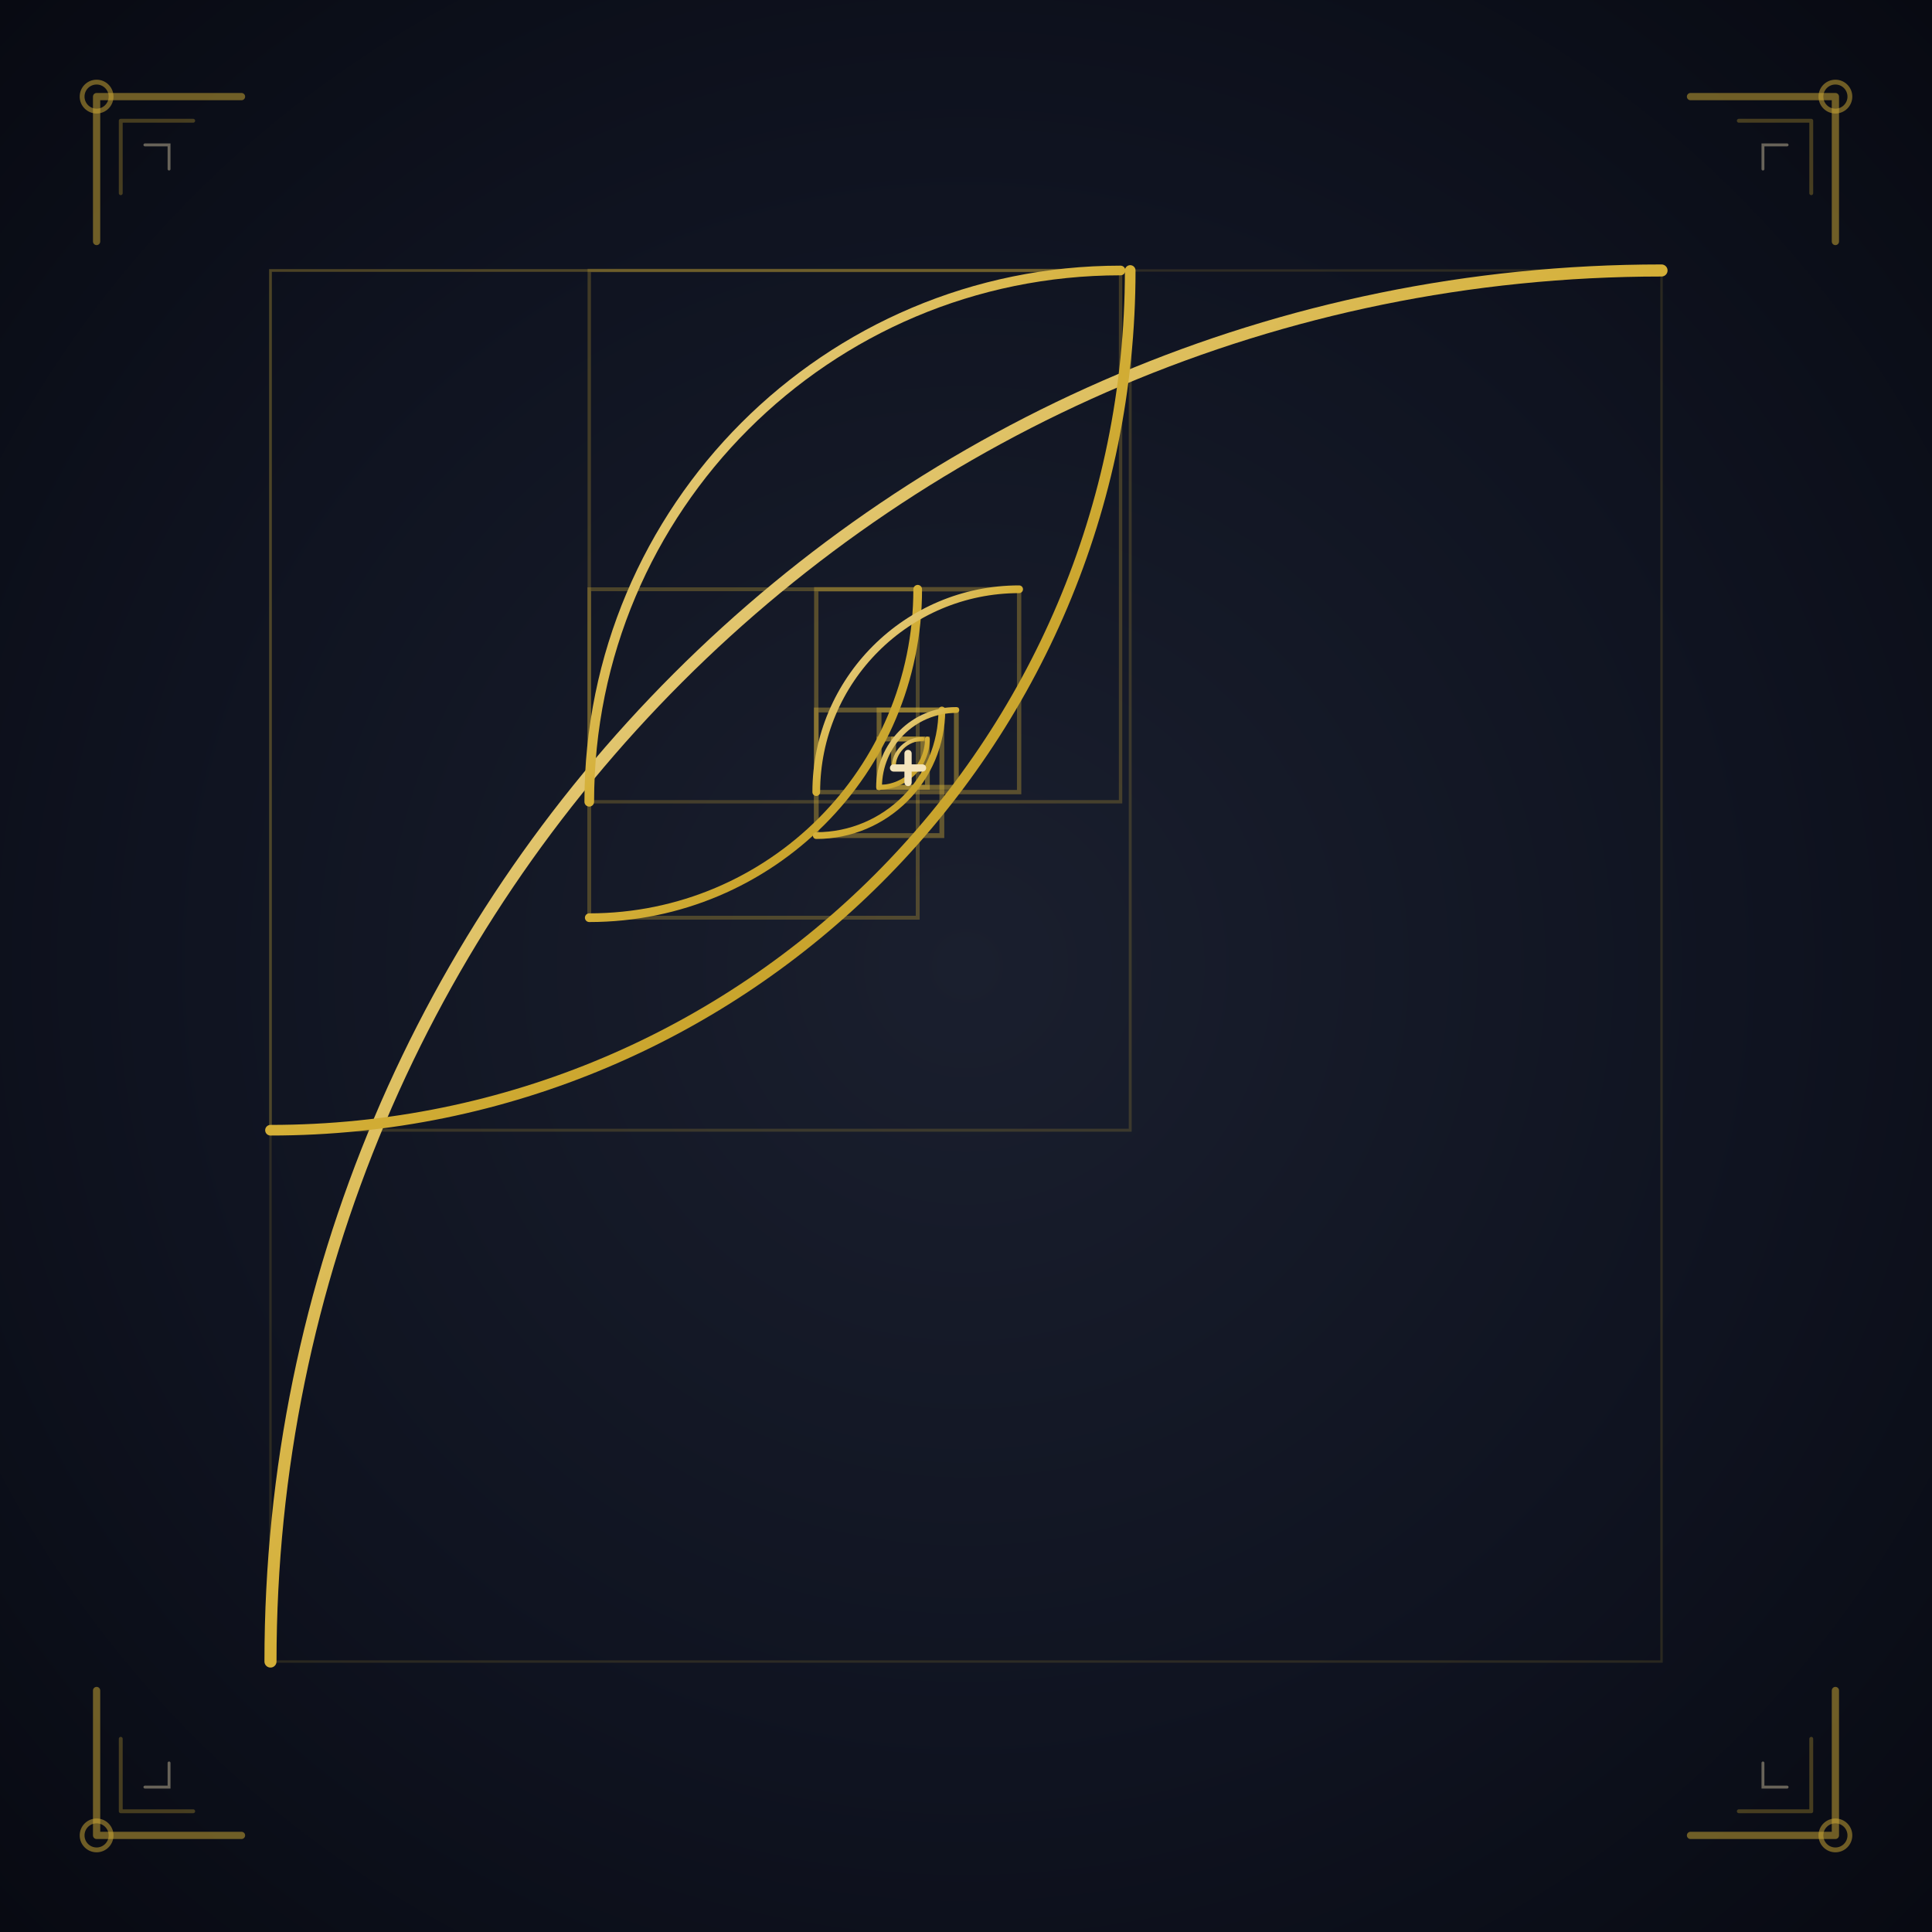
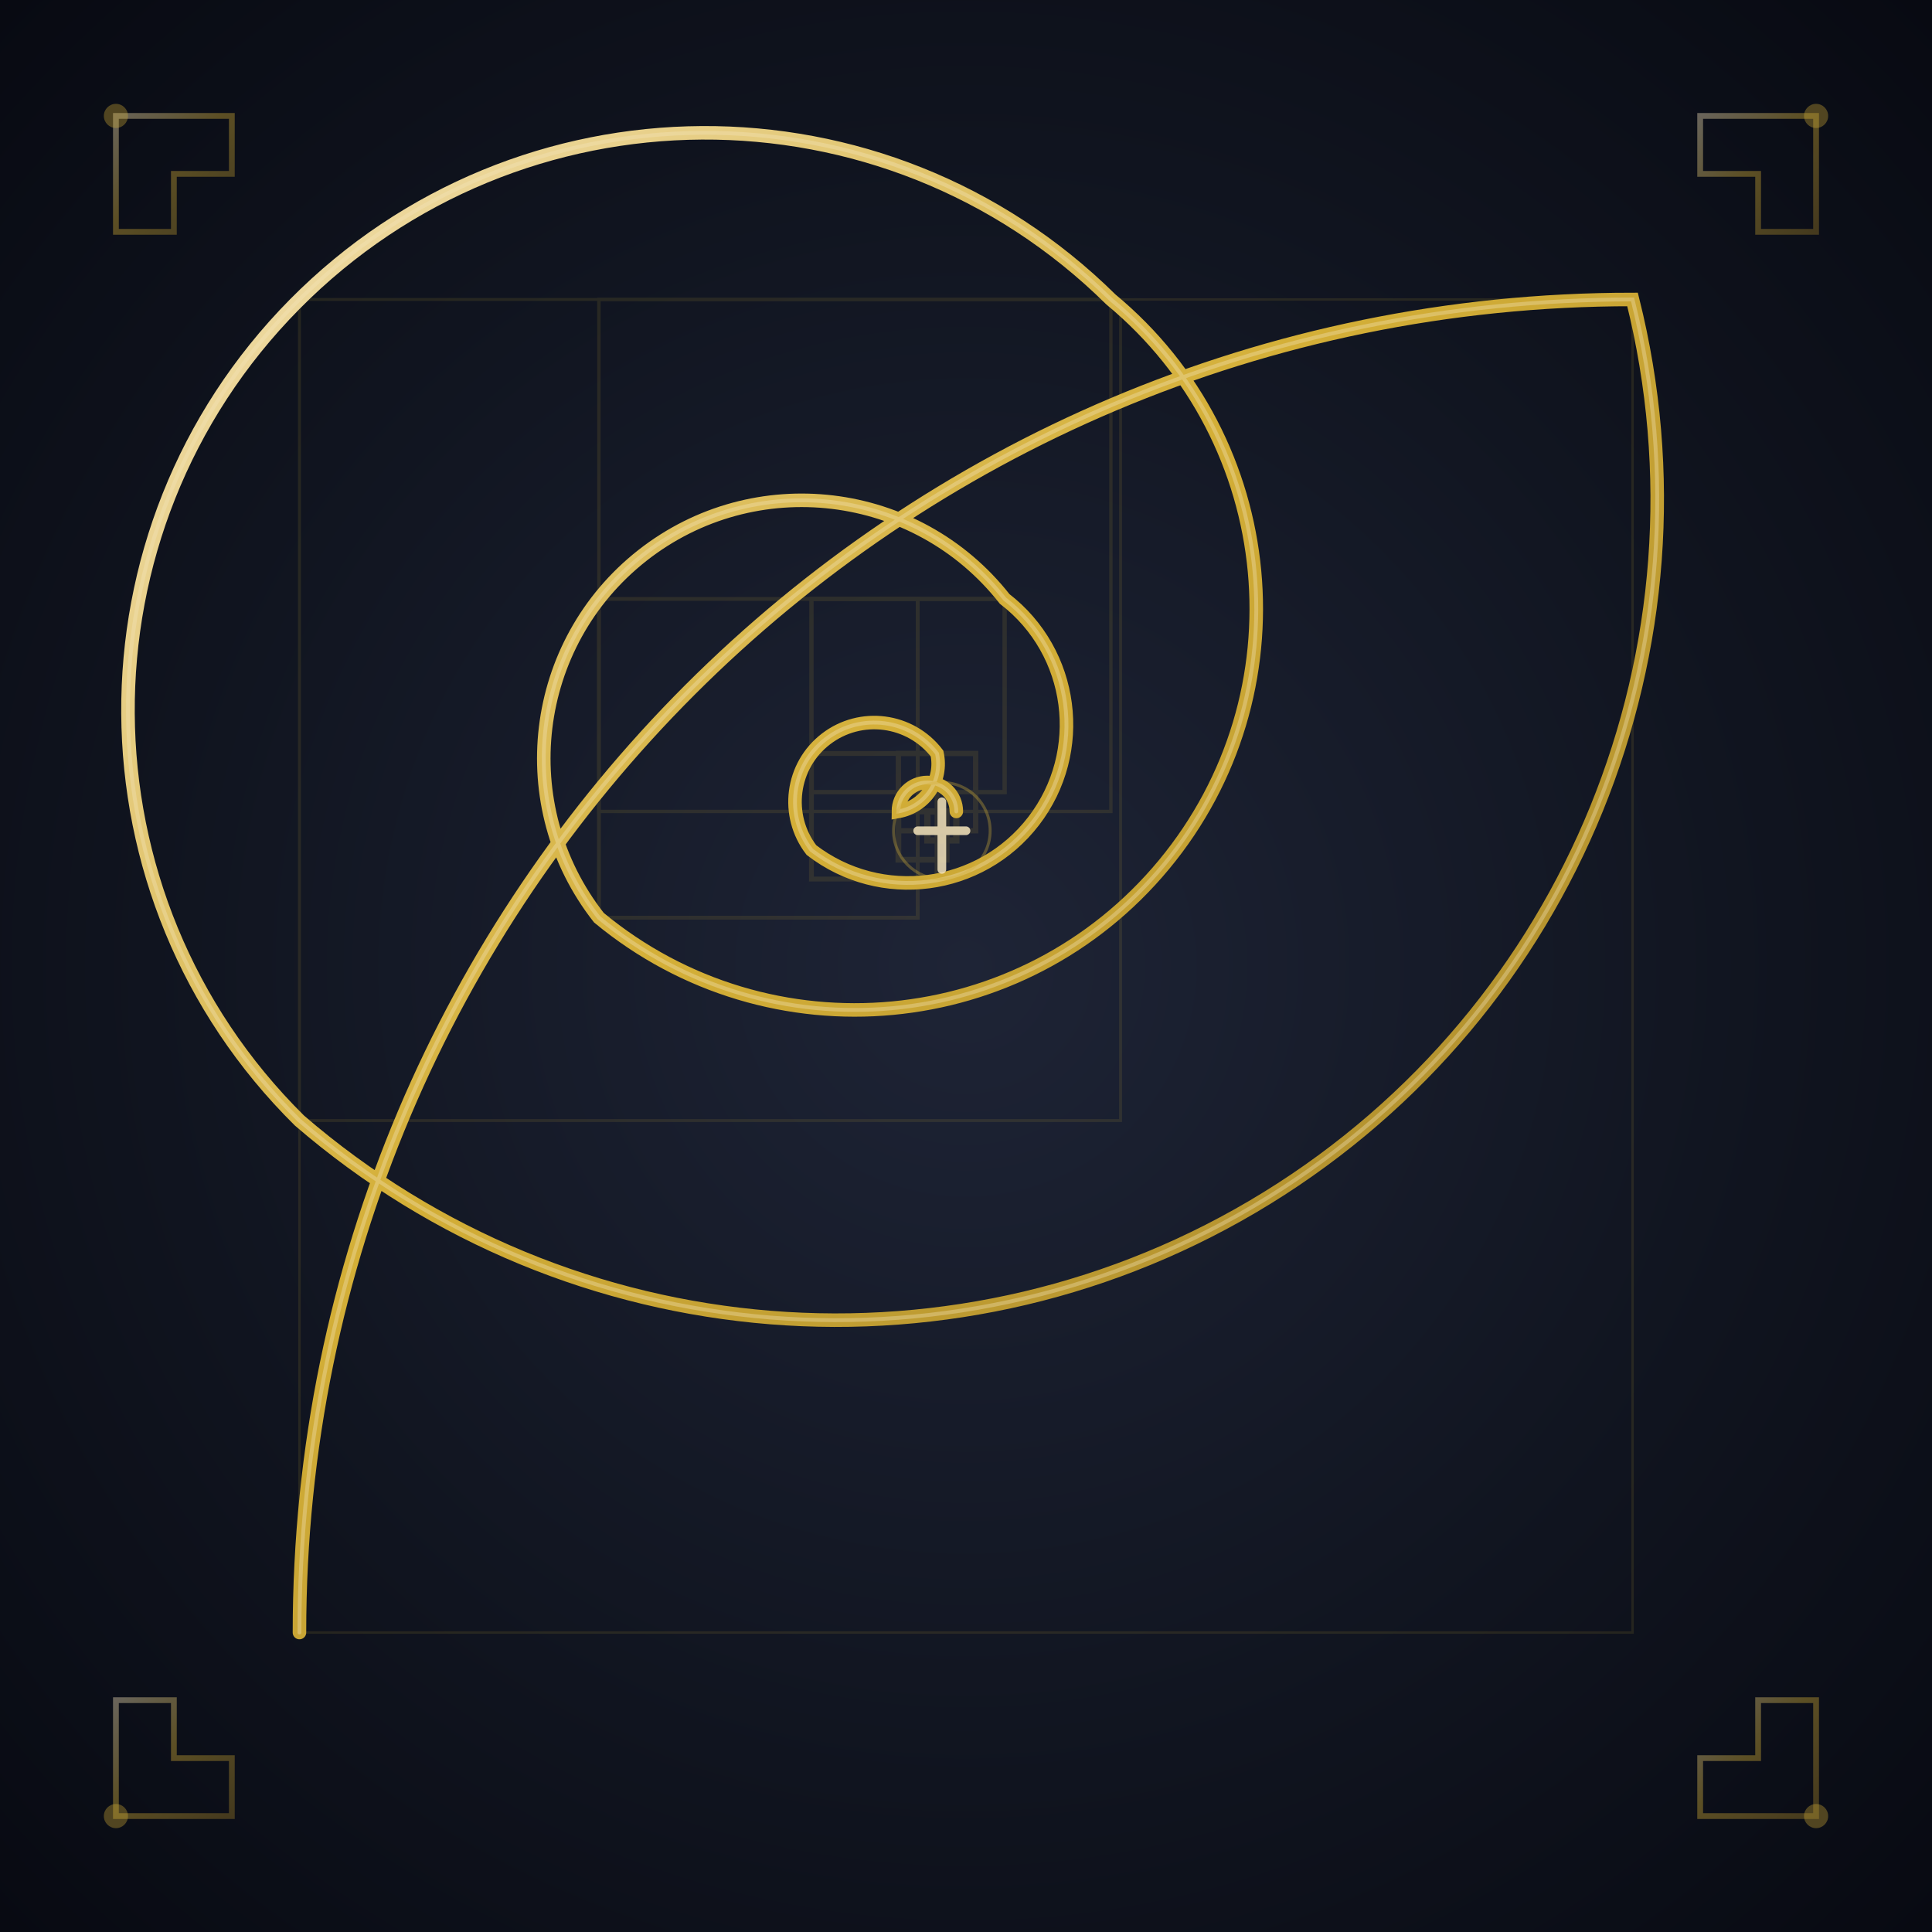
- <svg xmlns="http://www.w3.org/2000/svg" viewBox="0 0 400 400" width="400" height="400">
+ <svg xmlns="http://www.w3.org/2000/svg" viewBox="0 0 400 400" role="img" aria-label="Golden ratio spiral φ = 1.618">
  <defs>
-     <radialGradient id="marble" cx="50%" cy="50%" r="70%">
-       <stop offset="0%" stop-color="#1a1f2e" />
-       <stop offset="60%" stop-color="#0f1320" />
+     <radialGradient id="bg" cx="50%" cy="50%" r="70%">
+       <stop offset="0%" stop-color="#1e2436" />
+       <stop offset="60%" stop-color="#10141f" />
      <stop offset="100%" stop-color="#080a12" />
    </radialGradient>
-     <linearGradient id="gold" x1="0" y1="0" x2="1" y2="1">
+     <linearGradient id="gold" x1="0%" y1="0%" x2="100%" y2="100%">
      <stop offset="0%" stop-color="#F4E4BC" />
-       <stop offset="50%" stop-color="#D4AF37" />
-       <stop offset="100%" stop-color="#B8941E" />
+       <stop offset="45%" stop-color="#D4AF37" />
+       <stop offset="100%" stop-color="#9A7B28" />
+     </linearGradient>
+     <linearGradient id="goldFade" x1="0%" y1="100%" x2="100%" y2="0%">
+       <stop offset="0%" stop-color="#D4AF37" stop-opacity="0.15" />
+       <stop offset="100%" stop-color="#D4AF37" stop-opacity="0.45" />
    </linearGradient>
  </defs>
-   <rect width="400" height="400" fill="url(#marble)" />
-   <rect x="56" y="56" width="288" height="288" fill="none" stroke="#D4AF37" stroke-width="0.5" stroke-opacity="0.15" stroke-linecap="round" />
-   <rect x="56" y="56" width="178" height="178" fill="none" stroke="#D4AF37" stroke-width="0.6" stroke-opacity="0.2" stroke-linecap="round" />
-   <rect x="122" y="56" width="110" height="110" fill="none" stroke="#D4AF37" stroke-width="0.7" stroke-opacity="0.25" stroke-linecap="round" />
-   <rect x="122" y="122" width="68" height="68" fill="none" stroke="#D4AF37" stroke-width="0.8" stroke-opacity="0.3" stroke-linecap="round" />
-   <rect x="169" y="122" width="42" height="42" fill="none" stroke="#D4AF37" stroke-width="0.9" stroke-opacity="0.35" stroke-linecap="round" />
-   <rect x="169" y="147" width="26" height="26" fill="none" stroke="#D4AF37" stroke-width="1" stroke-opacity="0.4" stroke-linecap="round" />
-   <rect x="182" y="147" width="16" height="16" fill="none" stroke="#D4AF37" stroke-width="1" stroke-opacity="0.45" stroke-linecap="round" />
-   <rect x="182" y="153" width="10" height="10" fill="none" stroke="#D4AF37" stroke-width="1" stroke-opacity="0.5" stroke-linecap="round" />
-   <rect x="185" y="153" width="6" height="6" fill="none" stroke="#D4AF37" stroke-width="1" stroke-opacity="0.55" stroke-linecap="round" />
-   <path d="M56 344 A288 288 0 0 1 344 56" fill="none" stroke="url(#gold)" stroke-width="2.5" stroke-linecap="round" />
-   <path d="M234 56 A178 178 0 0 1 56 234" fill="none" stroke="url(#gold)" stroke-width="2.2" stroke-linecap="round" />
-   <path d="M122 166 A110 110 0 0 1 232 56" fill="none" stroke="url(#gold)" stroke-width="2" stroke-linecap="round" />
-   <path d="M190 122 A68 68 0 0 1 122 190" fill="none" stroke="url(#gold)" stroke-width="1.8" stroke-linecap="round" />
-   <path d="M169 164 A42 42 0 0 1 211 122" fill="none" stroke="url(#gold)" stroke-width="1.6" stroke-linecap="round" />
-   <path d="M195 147 A26 26 0 0 1 169 173" fill="none" stroke="url(#gold)" stroke-width="1.4" stroke-linecap="round" />
-   <path d="M182 163 A16 16 0 0 1 198 147" fill="none" stroke="url(#gold)" stroke-width="1.2" stroke-linecap="round" />
-   <path d="M192 153 A10 10 0 0 1 182 163" fill="none" stroke="url(#gold)" stroke-width="1" stroke-linecap="round" />
-   <path d="M185 159 A6 6 0 0 1 191 153" fill="none" stroke="url(#gold)" stroke-width="0.8" stroke-linecap="round" />
-   <path d="M188 156 L188 162 M185 159 L191 159" fill="none" stroke="#F4E4BC" stroke-width="1.5" stroke-linecap="round" />
-   <path d="M20 20 L20 50 M20 20 L50 20" fill="none" stroke="#D4AF37" stroke-width="1.5" stroke-opacity="0.5" stroke-linecap="round" />
-   <path d="M25 25 L25 40 M25 25 L40 25" fill="none" stroke="#D4AF37" stroke-width="0.8" stroke-opacity="0.3" stroke-linecap="round" />
-   <circle cx="20" cy="20" r="3" fill="none" stroke="#D4AF37" stroke-width="1" stroke-opacity="0.5" />
-   <path d="M380 20 L380 50 M380 20 L350 20" fill="none" stroke="#D4AF37" stroke-width="1.5" stroke-opacity="0.5" stroke-linecap="round" />
-   <path d="M375 25 L375 40 M375 25 L360 25" fill="none" stroke="#D4AF37" stroke-width="0.8" stroke-opacity="0.3" stroke-linecap="round" />
-   <circle cx="380" cy="20" r="3" fill="none" stroke="#D4AF37" stroke-width="1" stroke-opacity="0.5" />
-   <path d="M20 380 L20 350 M20 380 L50 380" fill="none" stroke="#D4AF37" stroke-width="1.5" stroke-opacity="0.5" stroke-linecap="round" />
-   <path d="M25 375 L25 360 M25 375 L40 375" fill="none" stroke="#D4AF37" stroke-width="0.8" stroke-opacity="0.3" stroke-linecap="round" />
-   <circle cx="20" cy="380" r="3" fill="none" stroke="#D4AF37" stroke-width="1" stroke-opacity="0.5" />
-   <path d="M380 380 L380 350 M380 380 L350 380" fill="none" stroke="#D4AF37" stroke-width="1.5" stroke-opacity="0.5" stroke-linecap="round" />
-   <path d="M375 375 L375 360 M375 375 L360 375" fill="none" stroke="#D4AF37" stroke-width="0.8" stroke-opacity="0.3" stroke-linecap="round" />
-   <circle cx="380" cy="380" r="3" fill="none" stroke="#D4AF37" stroke-width="1" stroke-opacity="0.5" />
-   <path d="M30 30 L35 30 L35 35" fill="none" stroke="#F4E4BC" stroke-width="0.6" stroke-opacity="0.4" stroke-linecap="round" />
-   <path d="M370 30 L365 30 L365 35" fill="none" stroke="#F4E4BC" stroke-width="0.6" stroke-opacity="0.4" stroke-linecap="round" />
-   <path d="M30 370 L35 370 L35 365" fill="none" stroke="#F4E4BC" stroke-width="0.6" stroke-opacity="0.4" stroke-linecap="round" />
-   <path d="M370 370 L365 370 L365 365" fill="none" stroke="#F4E4BC" stroke-width="0.6" stroke-opacity="0.4" stroke-linecap="round" />
+   <rect width="400" height="400" fill="url(#bg)" />
+   <g fill="none" stroke="#D4AF37" opacity="0.12">
+     <rect x="62" y="62" width="276" height="276" stroke-width="0.5" />
+     <rect x="62" y="62" width="170" height="170" stroke-width="0.6" />
+     <rect x="124" y="62" width="106" height="106" stroke-width="0.7" />
+     <rect x="124" y="124" width="66" height="66" stroke-width="0.8" />
+     <rect x="168" y="124" width="40" height="40" stroke-width="0.9" />
+     <rect x="168" y="156" width="26" height="26" stroke-width="1" />
+     <rect x="186" y="156" width="16" height="16" stroke-width="1.1" />
+     <rect x="186" y="168" width="10" height="10" stroke-width="1.2" />
+     <rect x="192" y="168" width="6" height="6" stroke-width="1.3" />
+   </g>
+   <path d="M62 338            A276 276 0 0 1 338 62            A170 170 0 0 1 62 232            A106 106 0 0 1 230 62            A66 66 0 0 1 124 190            A40 40 0 0 1 208 124            A26 26 0 0 1 168 176            A16 16 0 0 1 194 156            A10 10 0 0 1 186 168            A6 6 0 0 1 198 168" fill="none" stroke="url(#gold)" stroke-width="2.8" stroke-linecap="round" />
+   <path d="M62 338            A276 276 0 0 1 338 62            A170 170 0 0 1 62 232            A106 106 0 0 1 230 62            A66 66 0 0 1 124 190            A40 40 0 0 1 208 124            A26 26 0 0 1 168 176            A16 16 0 0 1 194 156            A10 10 0 0 1 186 168            A6 6 0 0 1 198 168" fill="none" stroke="#F4E4BC" stroke-width="0.8" opacity="0.35" stroke-linecap="round" />
+   <g transform="translate(195, 172)" stroke="#F4E4BC" stroke-width="1.8" stroke-linecap="round" fill="none" opacity="0.85">
+     <line x1="0" y1="-6" x2="0" y2="8" />
+     <line x1="-5" y1="0" x2="5" y2="0" />
+     <circle cx="0" cy="0" r="10" stroke="#D4AF37" stroke-width="0.6" opacity="0.4" />
+   </g>
+   <g fill="none" stroke="url(#gold)" stroke-width="1.2" opacity="0.4">
+     <path d="M24 24 H48 V36 H36 V48 H24 Z" />
+     <path d="M376 24 H352 V36 H364 V48 H376 Z" />
+     <path d="M24 376 H48 V364 H36 V352 H24 Z" />
+     <path d="M376 376 H352 V364 H364 V352 H376 Z" />
+   </g>
+   <circle cx="24" cy="24" r="2.5" fill="#D4AF37" opacity="0.35" />
+   <circle cx="376" cy="24" r="2.5" fill="#D4AF37" opacity="0.35" />
+   <circle cx="24" cy="376" r="2.5" fill="#D4AF37" opacity="0.35" />
+   <circle cx="376" cy="376" r="2.5" fill="#D4AF37" opacity="0.35" />
</svg>
